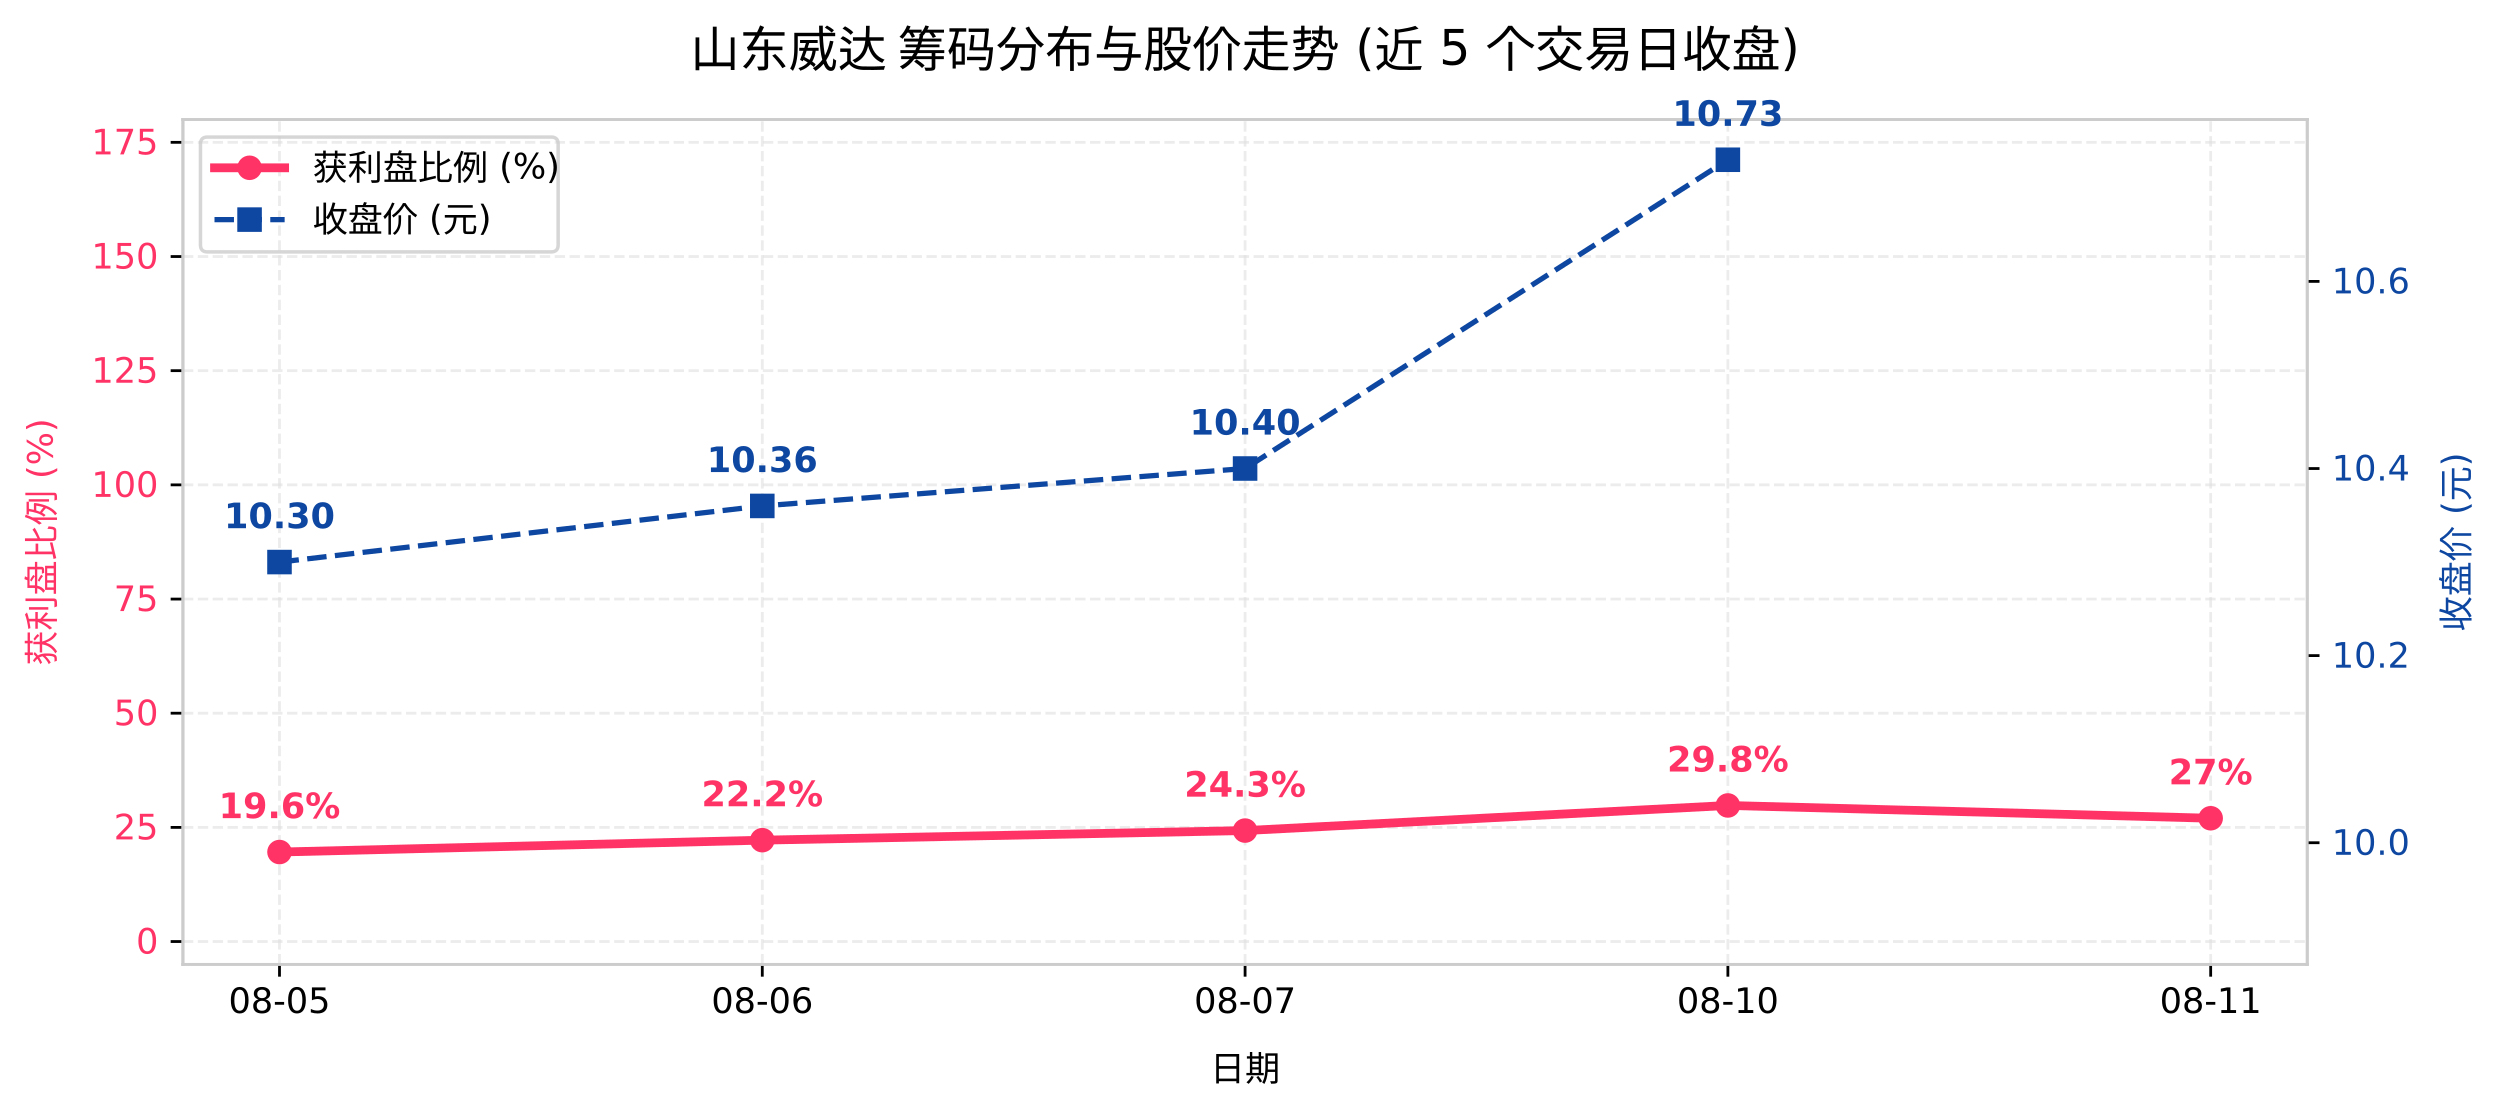
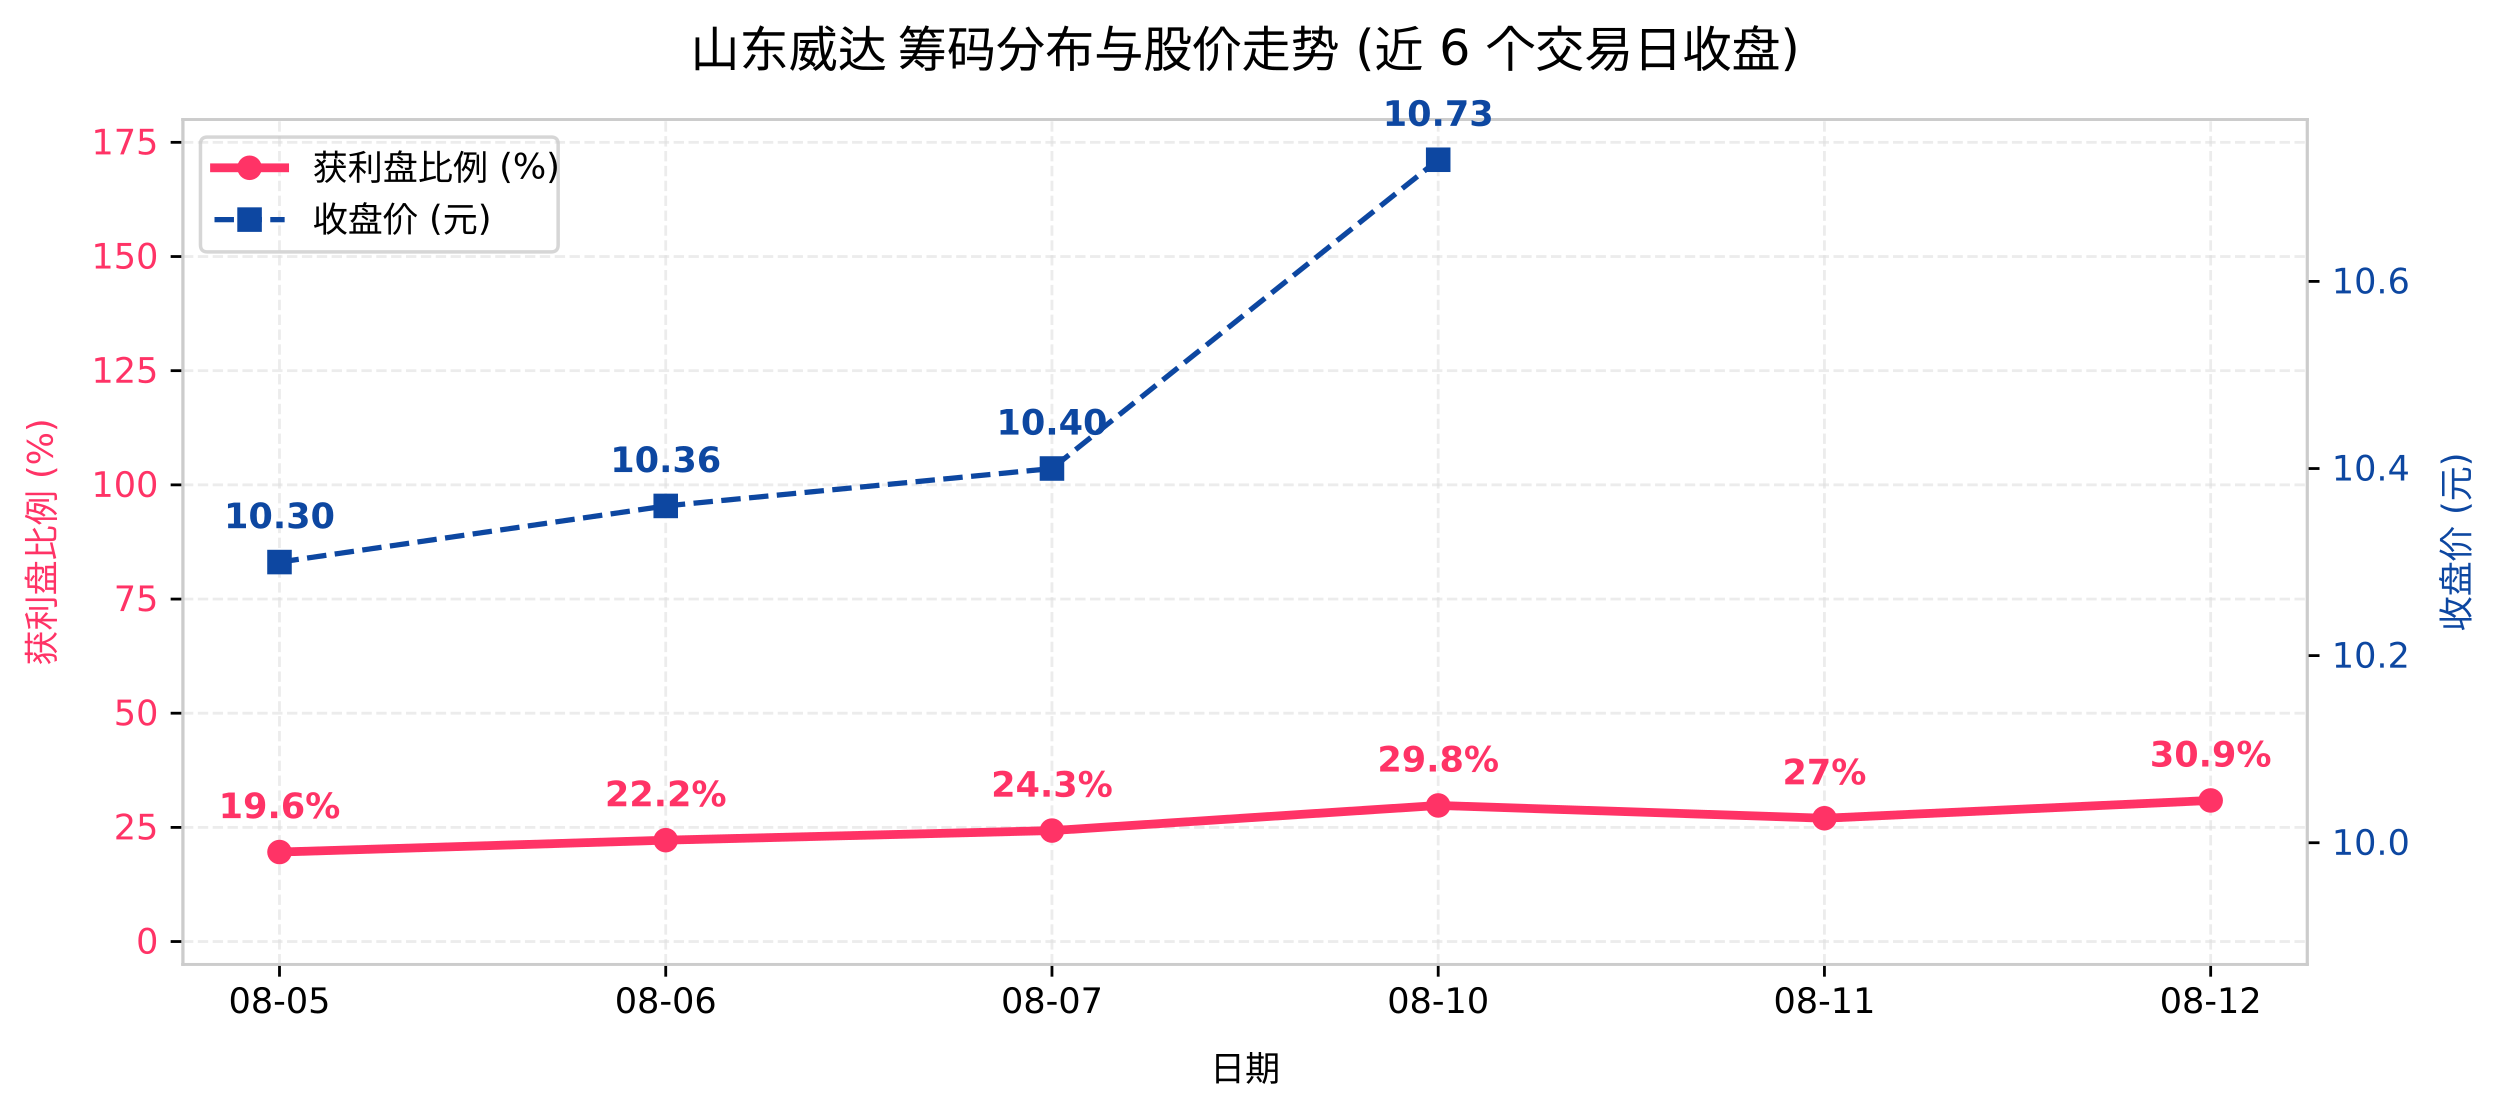
<svg xmlns="http://www.w3.org/2000/svg" xmlns:xlink="http://www.w3.org/1999/xlink" width="712.848pt" height="317.114pt" viewBox="0 0 712.848 317.114" version="1.1">
  <defs>
    <style type="text/css">*{stroke-linejoin: round; stroke-linecap: butt}</style>
  </defs>
  <g id="figure_1">
    <g id="patch_1">
      <path d="M 0 317.114  L 712.848 317.114  L 712.848 0  L 0 0  L 0 317.114  z " style="fill: none" />
    </g>
    <g id="axes_1">
      <g id="patch_2">
        <path d="M 52.163 274.983  L 657.883 274.983  L 657.883 34.08  L 52.163 34.08  L 52.163 274.983  z " style="fill: none" />
      </g>
      <g id="matplotlib.axis_1">
        <g id="xtick_1">
          <g id="line2d_1">
-             <path d="M 79.695 274.983  L 79.695 34.08  " clip-path="url(#p481dbd5dae)" style="fill: none; stroke-dasharray: 2.96,1.28; stroke-dashoffset: 0; stroke: #e0e0e0; stroke-opacity: 0.6; stroke-width: 0.8" />
+             <path d="M 79.695 274.983  L 79.695 34.08  " clip-path="url(#p63b650031f)" style="fill: none; stroke-dasharray: 2.96,1.28; stroke-dashoffset: 0; stroke: #e0e0e0; stroke-opacity: 0.6; stroke-width: 0.8" />
          </g>
          <g id="line2d_2">
            <defs>
-               <path id="mb1a5112ac7" d="M 0 0  L 0 3.5  " style="stroke: #000000; stroke-width: 0.8" />
+               <path id="m2353850b67" d="M 0 0  L 0 3.5  " style="stroke: #000000; stroke-width: 0.8" />
            </defs>
            <g>
-               <use xlink:href="#mb1a5112ac7" x="79.695" y="274.983" style="stroke: #000000; stroke-width: 0.8" />
+               <use xlink:href="#m2353850b67" x="79.695" y="274.983" style="stroke: #000000; stroke-width: 0.8" />
            </g>
          </g>
          <g id="text_1">
            <text style="font: 10px 'WenQuanYi Zen Hei', 'DejaVu Sans', 'Arial', sans-serif; text-anchor: middle" x="79.695" y="288.839" transform="rotate(-0 79.69523 288.8391)">08-05</text>
          </g>
        </g>
        <g id="xtick_2">
          <g id="line2d_3">
-             <path d="M 217.359 274.983  L 217.359 34.08  " clip-path="url(#p481dbd5dae)" style="fill: none; stroke-dasharray: 2.96,1.28; stroke-dashoffset: 0; stroke: #e0e0e0; stroke-opacity: 0.6; stroke-width: 0.8" />
+             <path d="M 189.826 274.983  L 189.826 34.08  " clip-path="url(#p63b650031f)" style="fill: none; stroke-dasharray: 2.96,1.28; stroke-dashoffset: 0; stroke: #e0e0e0; stroke-opacity: 0.6; stroke-width: 0.8" />
          </g>
          <g id="line2d_4">
            <g>
-               <use xlink:href="#mb1a5112ac7" x="217.359" y="274.983" style="stroke: #000000; stroke-width: 0.8" />
+               <use xlink:href="#m2353850b67" x="189.826" y="274.983" style="stroke: #000000; stroke-width: 0.8" />
            </g>
          </g>
          <g id="text_2">
-             <text style="font: 10px 'WenQuanYi Zen Hei', 'DejaVu Sans', 'Arial', sans-serif; text-anchor: middle" x="217.359" y="288.839" transform="rotate(-0 217.3589 288.8391)">08-06</text>
+             <text style="font: 10px 'WenQuanYi Zen Hei', 'DejaVu Sans', 'Arial', sans-serif; text-anchor: middle" x="189.826" y="288.839" transform="rotate(-0 189.8261 288.8391)">08-06</text>
          </g>
        </g>
        <g id="xtick_3">
          <g id="line2d_5">
-             <path d="M 355.022 274.983  L 355.022 34.08  " clip-path="url(#p481dbd5dae)" style="fill: none; stroke-dasharray: 2.96,1.28; stroke-dashoffset: 0; stroke: #e0e0e0; stroke-opacity: 0.6; stroke-width: 0.8" />
+             <path d="M 299.957 274.983  L 299.957 34.08  " clip-path="url(#p63b650031f)" style="fill: none; stroke-dasharray: 2.96,1.28; stroke-dashoffset: 0; stroke: #e0e0e0; stroke-opacity: 0.6; stroke-width: 0.8" />
          </g>
          <g id="line2d_6">
            <g>
-               <use xlink:href="#mb1a5112ac7" x="355.022" y="274.983" style="stroke: #000000; stroke-width: 0.8" />
+               <use xlink:href="#m2353850b67" x="299.957" y="274.983" style="stroke: #000000; stroke-width: 0.8" />
            </g>
          </g>
          <g id="text_3">
-             <text style="font: 10px 'WenQuanYi Zen Hei', 'DejaVu Sans', 'Arial', sans-serif; text-anchor: middle" x="355.022" y="288.839" transform="rotate(-0 355.0225 288.8391)">08-07</text>
+             <text style="font: 10px 'WenQuanYi Zen Hei', 'DejaVu Sans', 'Arial', sans-serif; text-anchor: middle" x="299.957" y="288.839" transform="rotate(-0 299.957 288.8391)">08-07</text>
          </g>
        </g>
        <g id="xtick_4">
          <g id="line2d_7">
-             <path d="M 492.686 274.983  L 492.686 34.08  " clip-path="url(#p481dbd5dae)" style="fill: none; stroke-dasharray: 2.96,1.28; stroke-dashoffset: 0; stroke: #e0e0e0; stroke-opacity: 0.6; stroke-width: 0.8" />
+             <path d="M 410.088 274.983  L 410.088 34.08  " clip-path="url(#p63b650031f)" style="fill: none; stroke-dasharray: 2.96,1.28; stroke-dashoffset: 0; stroke: #e0e0e0; stroke-opacity: 0.6; stroke-width: 0.8" />
          </g>
          <g id="line2d_8">
            <g>
-               <use xlink:href="#mb1a5112ac7" x="492.686" y="274.983" style="stroke: #000000; stroke-width: 0.8" />
+               <use xlink:href="#m2353850b67" x="410.088" y="274.983" style="stroke: #000000; stroke-width: 0.8" />
            </g>
          </g>
          <g id="text_4">
-             <text style="font: 10px 'WenQuanYi Zen Hei', 'DejaVu Sans', 'Arial', sans-serif; text-anchor: middle" x="492.686" y="288.839" transform="rotate(-0 492.6861 288.8391)">08-10</text>
+             <text style="font: 10px 'WenQuanYi Zen Hei', 'DejaVu Sans', 'Arial', sans-serif; text-anchor: middle" x="410.088" y="288.839" transform="rotate(-0 410.088 288.8391)">08-10</text>
          </g>
        </g>
        <g id="xtick_5">
          <g id="line2d_9">
-             <path d="M 630.35 274.983  L 630.35 34.08  " clip-path="url(#p481dbd5dae)" style="fill: none; stroke-dasharray: 2.96,1.28; stroke-dashoffset: 0; stroke: #e0e0e0; stroke-opacity: 0.6; stroke-width: 0.8" />
+             <path d="M 520.219 274.983  L 520.219 34.08  " clip-path="url(#p63b650031f)" style="fill: none; stroke-dasharray: 2.96,1.28; stroke-dashoffset: 0; stroke: #e0e0e0; stroke-opacity: 0.6; stroke-width: 0.8" />
          </g>
          <g id="line2d_10">
            <g>
-               <use xlink:href="#mb1a5112ac7" x="630.35" y="274.983" style="stroke: #000000; stroke-width: 0.8" />
+               <use xlink:href="#m2353850b67" x="520.219" y="274.983" style="stroke: #000000; stroke-width: 0.8" />
            </g>
          </g>
          <g id="text_5">
-             <text style="font: 10px 'WenQuanYi Zen Hei', 'DejaVu Sans', 'Arial', sans-serif; text-anchor: middle" x="630.35" y="288.839" transform="rotate(-0 630.3498 288.8391)">08-11</text>
-           </g>
-         </g>
-         <g id="text_6">
+             <text style="font: 10px 'WenQuanYi Zen Hei', 'DejaVu Sans', 'Arial', sans-serif; text-anchor: middle" x="520.219" y="288.839" transform="rotate(-0 520.2189 288.8391)">08-11</text>
+           </g>
+         </g>
+         <g id="xtick_6">
+           <g id="line2d_11">
+             <path d="M 630.35 274.983  L 630.35 34.08  " clip-path="url(#p63b650031f)" style="fill: none; stroke-dasharray: 2.96,1.28; stroke-dashoffset: 0; stroke: #e0e0e0; stroke-opacity: 0.6; stroke-width: 0.8" />
+           </g>
+           <g id="line2d_12">
+             <g>
+               <use xlink:href="#m2353850b67" x="630.35" y="274.983" style="stroke: #000000; stroke-width: 0.8" />
+             </g>
+           </g>
+           <g id="text_6">
+             <text style="font: 10px 'WenQuanYi Zen Hei', 'DejaVu Sans', 'Arial', sans-serif; text-anchor: middle" x="630.35" y="288.839" transform="rotate(-0 630.3498 288.8391)">08-12</text>
+           </g>
+         </g>
+         <g id="text_7">
          <text style="font: 10px 'WenQuanYi Zen Hei', 'DejaVu Sans', 'Arial', sans-serif; text-anchor: middle" x="355.022" y="308.253" transform="rotate(-0 355.0225 308.2531)">日期</text>
        </g>
      </g>
      <g id="matplotlib.axis_2">
        <g id="ytick_1">
-           <g id="line2d_11">
-             <path d="M 52.163 268.472  L 657.883 268.472  " clip-path="url(#p481dbd5dae)" style="fill: none; stroke-dasharray: 2.96,1.28; stroke-dashoffset: 0; stroke: #e0e0e0; stroke-opacity: 0.6; stroke-width: 0.8" />
-           </g>
-           <g id="line2d_12">
+           <g id="line2d_13">
+             <path d="M 52.163 268.472  L 657.883 268.472  " clip-path="url(#p63b650031f)" style="fill: none; stroke-dasharray: 2.96,1.28; stroke-dashoffset: 0; stroke: #e0e0e0; stroke-opacity: 0.6; stroke-width: 0.8" />
+           </g>
+           <g id="line2d_14">
            <defs>
-               <path id="ma42d5fa226" d="M 0 0  L -3.5 0  " style="stroke: #000000; stroke-width: 0.8" />
+               <path id="mdb243c0b4b" d="M 0 0  L -3.5 0  " style="stroke: #000000; stroke-width: 0.8" />
            </defs>
            <g>
-               <use xlink:href="#ma42d5fa226" x="52.163" y="268.472" style="stroke: #000000; stroke-width: 0.8" />
-             </g>
-           </g>
-           <g id="text_7">
+               <use xlink:href="#mdb243c0b4b" x="52.163" y="268.472" style="stroke: #000000; stroke-width: 0.8" />
+             </g>
+           </g>
+           <g id="text_8">
            <text style="fill: #ff3366; font: 10px 'WenQuanYi Zen Hei', 'DejaVu Sans', 'Arial', sans-serif; text-anchor: end" x="45.163" y="271.9" transform="rotate(-0 45.1625 271.9001)">0</text>
          </g>
        </g>
        <g id="ytick_2">
-           <g id="line2d_13">
-             <path d="M 52.163 235.918  L 657.883 235.918  " clip-path="url(#p481dbd5dae)" style="fill: none; stroke-dasharray: 2.96,1.28; stroke-dashoffset: 0; stroke: #e0e0e0; stroke-opacity: 0.6; stroke-width: 0.8" />
-           </g>
-           <g id="line2d_14">
-             <g>
-               <use xlink:href="#ma42d5fa226" x="52.163" y="235.918" style="stroke: #000000; stroke-width: 0.8" />
-             </g>
-           </g>
-           <g id="text_8">
+           <g id="line2d_15">
+             <path d="M 52.163 235.918  L 657.883 235.918  " clip-path="url(#p63b650031f)" style="fill: none; stroke-dasharray: 2.96,1.28; stroke-dashoffset: 0; stroke: #e0e0e0; stroke-opacity: 0.6; stroke-width: 0.8" />
+           </g>
+           <g id="line2d_16">
+             <g>
+               <use xlink:href="#mdb243c0b4b" x="52.163" y="235.918" style="stroke: #000000; stroke-width: 0.8" />
+             </g>
+           </g>
+           <g id="text_9">
            <text style="fill: #ff3366; font: 10px 'WenQuanYi Zen Hei', 'DejaVu Sans', 'Arial', sans-serif; text-anchor: end" x="45.163" y="239.346" transform="rotate(-0 45.1625 239.3457)">25</text>
          </g>
        </g>
        <g id="ytick_3">
-           <g id="line2d_15">
-             <path d="M 52.163 203.363  L 657.883 203.363  " clip-path="url(#p481dbd5dae)" style="fill: none; stroke-dasharray: 2.96,1.28; stroke-dashoffset: 0; stroke: #e0e0e0; stroke-opacity: 0.6; stroke-width: 0.8" />
-           </g>
-           <g id="line2d_16">
-             <g>
-               <use xlink:href="#ma42d5fa226" x="52.163" y="203.363" style="stroke: #000000; stroke-width: 0.8" />
-             </g>
-           </g>
-           <g id="text_9">
+           <g id="line2d_17">
+             <path d="M 52.163 203.363  L 657.883 203.363  " clip-path="url(#p63b650031f)" style="fill: none; stroke-dasharray: 2.96,1.28; stroke-dashoffset: 0; stroke: #e0e0e0; stroke-opacity: 0.6; stroke-width: 0.8" />
+           </g>
+           <g id="line2d_18">
+             <g>
+               <use xlink:href="#mdb243c0b4b" x="52.163" y="203.363" style="stroke: #000000; stroke-width: 0.8" />
+             </g>
+           </g>
+           <g id="text_10">
            <text style="fill: #ff3366; font: 10px 'WenQuanYi Zen Hei', 'DejaVu Sans', 'Arial', sans-serif; text-anchor: end" x="45.163" y="206.791" transform="rotate(-0 45.1625 206.7913)">50</text>
          </g>
        </g>
        <g id="ytick_4">
-           <g id="line2d_17">
-             <path d="M 52.163 170.809  L 657.883 170.809  " clip-path="url(#p481dbd5dae)" style="fill: none; stroke-dasharray: 2.96,1.28; stroke-dashoffset: 0; stroke: #e0e0e0; stroke-opacity: 0.6; stroke-width: 0.8" />
-           </g>
-           <g id="line2d_18">
-             <g>
-               <use xlink:href="#ma42d5fa226" x="52.163" y="170.809" style="stroke: #000000; stroke-width: 0.8" />
-             </g>
-           </g>
-           <g id="text_10">
+           <g id="line2d_19">
+             <path d="M 52.163 170.809  L 657.883 170.809  " clip-path="url(#p63b650031f)" style="fill: none; stroke-dasharray: 2.96,1.28; stroke-dashoffset: 0; stroke: #e0e0e0; stroke-opacity: 0.6; stroke-width: 0.8" />
+           </g>
+           <g id="line2d_20">
+             <g>
+               <use xlink:href="#mdb243c0b4b" x="52.163" y="170.809" style="stroke: #000000; stroke-width: 0.8" />
+             </g>
+           </g>
+           <g id="text_11">
            <text style="fill: #ff3366; font: 10px 'WenQuanYi Zen Hei', 'DejaVu Sans', 'Arial', sans-serif; text-anchor: end" x="45.163" y="174.237" transform="rotate(-0 45.1625 174.2369)">75</text>
          </g>
        </g>
        <g id="ytick_5">
-           <g id="line2d_19">
-             <path d="M 52.163 138.254  L 657.883 138.254  " clip-path="url(#p481dbd5dae)" style="fill: none; stroke-dasharray: 2.96,1.28; stroke-dashoffset: 0; stroke: #e0e0e0; stroke-opacity: 0.6; stroke-width: 0.8" />
-           </g>
-           <g id="line2d_20">
-             <g>
-               <use xlink:href="#ma42d5fa226" x="52.163" y="138.254" style="stroke: #000000; stroke-width: 0.8" />
-             </g>
-           </g>
-           <g id="text_11">
+           <g id="line2d_21">
+             <path d="M 52.163 138.254  L 657.883 138.254  " clip-path="url(#p63b650031f)" style="fill: none; stroke-dasharray: 2.96,1.28; stroke-dashoffset: 0; stroke: #e0e0e0; stroke-opacity: 0.6; stroke-width: 0.8" />
+           </g>
+           <g id="line2d_22">
+             <g>
+               <use xlink:href="#mdb243c0b4b" x="52.163" y="138.254" style="stroke: #000000; stroke-width: 0.8" />
+             </g>
+           </g>
+           <g id="text_12">
            <text style="fill: #ff3366; font: 10px 'WenQuanYi Zen Hei', 'DejaVu Sans', 'Arial', sans-serif; text-anchor: end" x="45.163" y="141.682" transform="rotate(-0 45.1625 141.6825)">100</text>
          </g>
        </g>
        <g id="ytick_6">
-           <g id="line2d_21">
-             <path d="M 52.163 105.7  L 657.883 105.7  " clip-path="url(#p481dbd5dae)" style="fill: none; stroke-dasharray: 2.96,1.28; stroke-dashoffset: 0; stroke: #e0e0e0; stroke-opacity: 0.6; stroke-width: 0.8" />
-           </g>
-           <g id="line2d_22">
-             <g>
-               <use xlink:href="#ma42d5fa226" x="52.163" y="105.7" style="stroke: #000000; stroke-width: 0.8" />
-             </g>
-           </g>
-           <g id="text_12">
+           <g id="line2d_23">
+             <path d="M 52.163 105.7  L 657.883 105.7  " clip-path="url(#p63b650031f)" style="fill: none; stroke-dasharray: 2.96,1.28; stroke-dashoffset: 0; stroke: #e0e0e0; stroke-opacity: 0.6; stroke-width: 0.8" />
+           </g>
+           <g id="line2d_24">
+             <g>
+               <use xlink:href="#mdb243c0b4b" x="52.163" y="105.7" style="stroke: #000000; stroke-width: 0.8" />
+             </g>
+           </g>
+           <g id="text_13">
            <text style="fill: #ff3366; font: 10px 'WenQuanYi Zen Hei', 'DejaVu Sans', 'Arial', sans-serif; text-anchor: end" x="45.163" y="109.128" transform="rotate(-0 45.1625 109.1281)">125</text>
          </g>
        </g>
        <g id="ytick_7">
-           <g id="line2d_23">
-             <path d="M 52.163 73.146  L 657.883 73.146  " clip-path="url(#p481dbd5dae)" style="fill: none; stroke-dasharray: 2.96,1.28; stroke-dashoffset: 0; stroke: #e0e0e0; stroke-opacity: 0.6; stroke-width: 0.8" />
-           </g>
-           <g id="line2d_24">
-             <g>
-               <use xlink:href="#ma42d5fa226" x="52.163" y="73.146" style="stroke: #000000; stroke-width: 0.8" />
-             </g>
-           </g>
-           <g id="text_13">
+           <g id="line2d_25">
+             <path d="M 52.163 73.146  L 657.883 73.146  " clip-path="url(#p63b650031f)" style="fill: none; stroke-dasharray: 2.96,1.28; stroke-dashoffset: 0; stroke: #e0e0e0; stroke-opacity: 0.6; stroke-width: 0.8" />
+           </g>
+           <g id="line2d_26">
+             <g>
+               <use xlink:href="#mdb243c0b4b" x="52.163" y="73.146" style="stroke: #000000; stroke-width: 0.8" />
+             </g>
+           </g>
+           <g id="text_14">
            <text style="fill: #ff3366; font: 10px 'WenQuanYi Zen Hei', 'DejaVu Sans', 'Arial', sans-serif; text-anchor: end" x="45.163" y="76.574" transform="rotate(-0 45.1625 76.57371)">150</text>
          </g>
        </g>
        <g id="ytick_8">
-           <g id="line2d_25">
-             <path d="M 52.163 40.591  L 657.883 40.591  " clip-path="url(#p481dbd5dae)" style="fill: none; stroke-dasharray: 2.96,1.28; stroke-dashoffset: 0; stroke: #e0e0e0; stroke-opacity: 0.6; stroke-width: 0.8" />
-           </g>
-           <g id="line2d_26">
-             <g>
-               <use xlink:href="#ma42d5fa226" x="52.163" y="40.591" style="stroke: #000000; stroke-width: 0.8" />
-             </g>
-           </g>
-           <g id="text_14">
+           <g id="line2d_27">
+             <path d="M 52.163 40.591  L 657.883 40.591  " clip-path="url(#p63b650031f)" style="fill: none; stroke-dasharray: 2.96,1.28; stroke-dashoffset: 0; stroke: #e0e0e0; stroke-opacity: 0.6; stroke-width: 0.8" />
+           </g>
+           <g id="line2d_28">
+             <g>
+               <use xlink:href="#mdb243c0b4b" x="52.163" y="40.591" style="stroke: #000000; stroke-width: 0.8" />
+             </g>
+           </g>
+           <g id="text_15">
            <text style="fill: #ff3366; font: 10px 'WenQuanYi Zen Hei', 'DejaVu Sans', 'Arial', sans-serif; text-anchor: end" x="45.163" y="44.019" transform="rotate(-0 45.1625 44.01932)">175</text>
          </g>
        </g>
-         <g id="text_15">
+         <g id="text_16">
          <text style="fill: #ff3366; font: 10px 'WenQuanYi Zen Hei', 'DejaVu Sans', 'Arial', sans-serif; text-anchor: middle" x="15.463" y="154.532" transform="rotate(-90 15.4625 154.5316)">获利盘比例 (%)</text>
        </g>
      </g>
-       <g id="line2d_27">
-         <path d="M 79.695 242.949  L 217.359 239.564  L 355.022 236.829  L 492.686 229.667  L 630.35 233.313  " clip-path="url(#p481dbd5dae)" style="fill: none; stroke: #ff3366; stroke-width: 2.5; stroke-linecap: square" />
+       <g id="line2d_29">
+         <path d="M 79.695 242.949  L 189.826 239.564  L 299.957 236.829  L 410.088 229.667  L 520.219 233.313  L 630.35 228.235  " clip-path="url(#p63b650031f)" style="fill: none; stroke: #ff3366; stroke-width: 2.5; stroke-linecap: square" />
        <defs>
-           <path id="m1451a04b57" d="M 0 3  C 0.796 3 1.559 2.684 2.121 2.121  C 2.684 1.559 3 0.796 3 0  C 3 -0.796 2.684 -1.559 2.121 -2.121  C 1.559 -2.684 0.796 -3 0 -3  C -0.796 -3 -1.559 -2.684 -2.121 -2.121  C -2.684 -1.559 -3 -0.796 -3 0  C -3 0.796 -2.684 1.559 -2.121 2.121  C -1.559 2.684 -0.796 3 0 3  z " style="stroke: #ff3366" />
+           <path id="m71047d682a" d="M 0 3  C 0.796 3 1.559 2.684 2.121 2.121  C 2.684 1.559 3 0.796 3 0  C 3 -0.796 2.684 -1.559 2.121 -2.121  C 1.559 -2.684 0.796 -3 0 -3  C -0.796 -3 -1.559 -2.684 -2.121 -2.121  C -2.684 -1.559 -3 -0.796 -3 0  C -3 0.796 -2.684 1.559 -2.121 2.121  C -1.559 2.684 -0.796 3 0 3  z " style="stroke: #ff3366" />
        </defs>
-         <g clip-path="url(#p481dbd5dae)">
-           <use xlink:href="#m1451a04b57" x="79.695" y="242.949" style="fill: #ff3366; stroke: #ff3366" />
-           <use xlink:href="#m1451a04b57" x="217.359" y="239.564" style="fill: #ff3366; stroke: #ff3366" />
-           <use xlink:href="#m1451a04b57" x="355.022" y="236.829" style="fill: #ff3366; stroke: #ff3366" />
-           <use xlink:href="#m1451a04b57" x="492.686" y="229.667" style="fill: #ff3366; stroke: #ff3366" />
-           <use xlink:href="#m1451a04b57" x="630.35" y="233.313" style="fill: #ff3366; stroke: #ff3366" />
+         <g clip-path="url(#p63b650031f)">
+           <use xlink:href="#m71047d682a" x="79.695" y="242.949" style="fill: #ff3366; stroke: #ff3366" />
+           <use xlink:href="#m71047d682a" x="189.826" y="239.564" style="fill: #ff3366; stroke: #ff3366" />
+           <use xlink:href="#m71047d682a" x="299.957" y="236.829" style="fill: #ff3366; stroke: #ff3366" />
+           <use xlink:href="#m71047d682a" x="410.088" y="229.667" style="fill: #ff3366; stroke: #ff3366" />
+           <use xlink:href="#m71047d682a" x="520.219" y="233.313" style="fill: #ff3366; stroke: #ff3366" />
+           <use xlink:href="#m71047d682a" x="630.35" y="228.235" style="fill: #ff3366; stroke: #ff3366" />
        </g>
      </g>
      <g id="patch_3">
        <path d="M 52.163 274.983  L 52.163 34.08  " style="fill: none; stroke: #cccccc; stroke-width: 0.8; stroke-linejoin: miter; stroke-linecap: square" />
      </g>
      <g id="patch_4">
        <path d="M 657.883 274.983  L 657.883 34.08  " style="fill: none; stroke: #cccccc; stroke-width: 0.8; stroke-linejoin: miter; stroke-linecap: square" />
      </g>
      <g id="patch_5">
        <path d="M 52.163 274.983  L 657.883 274.983  " style="fill: none; stroke: #cccccc; stroke-width: 0.8; stroke-linejoin: miter; stroke-linecap: square" />
      </g>
      <g id="patch_6">
        <path d="M 52.163 34.08  L 657.883 34.08  " style="fill: none; stroke: #cccccc; stroke-width: 0.8; stroke-linejoin: miter; stroke-linecap: square" />
      </g>
-       <g id="text_16">
+       <g id="text_17">
        <text style="fill: #ff3366; font: 700 10px 'WenQuanYi Zen Hei', 'DejaVu Sans', 'Arial', sans-serif; text-anchor: middle" x="79.695" y="233.288" transform="rotate(-0 79.69523 233.2884)">19.6%</text>
      </g>
-       <g id="text_17">
-         <text style="fill: #ff3366; font: 700 10px 'WenQuanYi Zen Hei', 'DejaVu Sans', 'Arial', sans-serif; text-anchor: middle" x="217.359" y="229.903" transform="rotate(-0 217.3589 229.9027)">22.2%</text>
-       </g>
      <g id="text_18">
-         <text style="fill: #ff3366; font: 700 10px 'WenQuanYi Zen Hei', 'DejaVu Sans', 'Arial', sans-serif; text-anchor: middle" x="355.022" y="227.168" transform="rotate(-0 355.0225 227.1681)">24.3%</text>
+         <text style="fill: #ff3366; font: 700 10px 'WenQuanYi Zen Hei', 'DejaVu Sans', 'Arial', sans-serif; text-anchor: middle" x="189.826" y="229.903" transform="rotate(-0 189.8261 229.9027)">22.2%</text>
      </g>
      <g id="text_19">
-         <text style="fill: #ff3366; font: 700 10px 'WenQuanYi Zen Hei', 'DejaVu Sans', 'Arial', sans-serif; text-anchor: middle" x="492.686" y="220.006" transform="rotate(-0 492.6861 220.0062)">29.8%</text>
+         <text style="fill: #ff3366; font: 700 10px 'WenQuanYi Zen Hei', 'DejaVu Sans', 'Arial', sans-serif; text-anchor: middle" x="299.957" y="227.168" transform="rotate(-0 299.957 227.1681)">24.3%</text>
      </g>
      <g id="text_20">
-         <text style="fill: #ff3366; font: 700 10px 'WenQuanYi Zen Hei', 'DejaVu Sans', 'Arial', sans-serif; text-anchor: middle" x="630.35" y="223.652" transform="rotate(-0 630.3498 223.6523)">27%</text>
+         <text style="fill: #ff3366; font: 700 10px 'WenQuanYi Zen Hei', 'DejaVu Sans', 'Arial', sans-serif; text-anchor: middle" x="410.088" y="220.006" transform="rotate(-0 410.088 220.0062)">29.8%</text>
+       </g>
+       <g id="text_21">
+         <text style="fill: #ff3366; font: 700 10px 'WenQuanYi Zen Hei', 'DejaVu Sans', 'Arial', sans-serif; text-anchor: middle" x="520.219" y="223.652" transform="rotate(-0 520.2189 223.6523)">27%</text>
+       </g>
+       <g id="text_22">
+         <text style="fill: #ff3366; font: 700 10px 'WenQuanYi Zen Hei', 'DejaVu Sans', 'Arial', sans-serif; text-anchor: middle" x="630.35" y="218.574" transform="rotate(-0 630.3498 218.5738)">30.9%</text>
      </g>
      <g id="legend_1">
        <g id="patch_7">
          <path d="M 59.163 71.829  L 157.15 71.829  Q 159.15 71.829 159.15 69.829  L 159.15 41.08  Q 159.15 39.08 157.15 39.08  L 59.163 39.08  Q 57.163 39.08 57.163 41.08  L 57.163 69.829  Q 57.163 71.829 59.163 71.829  L 59.163 71.829  z " style="fill: none; opacity: 0.8; stroke: #cccccc; stroke-linejoin: miter" />
        </g>
-         <g id="line2d_28">
+         <g id="line2d_30">
          <path d="M 61.163 47.843  L 71.162 47.843  L 81.162 47.843  " style="fill: none; stroke: #ff3366; stroke-width: 2.5; stroke-linecap: square" />
          <g>
-             <use xlink:href="#m1451a04b57" x="71.162" y="47.843" style="fill: #ff3366; stroke: #ff3366" />
-           </g>
-         </g>
-         <g id="text_21">
+             <use xlink:href="#m71047d682a" x="71.162" y="47.843" style="fill: #ff3366; stroke: #ff3366" />
+           </g>
+         </g>
+         <g id="text_23">
          <text style="font: 10px 'WenQuanYi Zen Hei', 'DejaVu Sans', 'Arial', sans-serif; text-anchor: start" x="89.162" y="51.343" transform="rotate(-0 89.1625 51.34281)">获利盘比例 (%)</text>
        </g>
-         <g id="line2d_29">
+         <g id="line2d_31">
          <path d="M 61.163 62.619  L 71.162 62.619  L 81.162 62.619  " style="fill: none; stroke-dasharray: 5.55,2.4; stroke-dashoffset: 0; stroke: #0d47a1; stroke-width: 1.5" />
          <defs>
-             <path id="m58ae5aaee4" d="M -3 3  L 3 3  L 3 -3  L -3 -3  z " style="stroke: #0d47a1; stroke-linejoin: miter" />
+             <path id="m715d2b4cc0" d="M -3 3  L 3 3  L 3 -3  L -3 -3  z " style="stroke: #0d47a1; stroke-linejoin: miter" />
          </defs>
          <g>
-             <use xlink:href="#m58ae5aaee4" x="71.162" y="62.619" style="fill: #0d47a1; stroke: #0d47a1; stroke-linejoin: miter" />
-           </g>
-         </g>
-         <g id="text_22">
+             <use xlink:href="#m715d2b4cc0" x="71.162" y="62.619" style="fill: #0d47a1; stroke: #0d47a1; stroke-linejoin: miter" />
+           </g>
+         </g>
+         <g id="text_24">
          <text style="font: 10px 'WenQuanYi Zen Hei', 'DejaVu Sans', 'Arial', sans-serif; text-anchor: start" x="89.162" y="66.119" transform="rotate(-0 89.1625 66.11938)">收盘价 (元)</text>
        </g>
      </g>
    </g>
    <g id="axes_2">
      <g id="matplotlib.axis_3">
        <g id="ytick_9">
-           <g id="line2d_30">
+           <g id="line2d_32">
            <defs>
-               <path id="m7962339549" d="M 0 0  L 3.5 0  " style="stroke: #000000; stroke-width: 0.8" />
+               <path id="meae1dde068" d="M 0 0  L 3.5 0  " style="stroke: #000000; stroke-width: 0.8" />
            </defs>
            <g>
-               <use xlink:href="#m7962339549" x="657.883" y="240.301" style="stroke: #000000; stroke-width: 0.8" />
-             </g>
-           </g>
-           <g id="text_23">
+               <use xlink:href="#meae1dde068" x="657.883" y="240.301" style="stroke: #000000; stroke-width: 0.8" />
+             </g>
+           </g>
+           <g id="text_25">
            <text style="fill: #0d47a1; font: 10px 'WenQuanYi Zen Hei', 'DejaVu Sans', 'Arial', sans-serif; text-anchor: start" x="664.883" y="243.73" transform="rotate(-0 664.8825 243.7295)">10.0</text>
          </g>
        </g>
        <g id="ytick_10">
-           <g id="line2d_31">
-             <g>
-               <use xlink:href="#m7962339549" x="657.883" y="186.945" style="stroke: #000000; stroke-width: 0.8" />
-             </g>
-           </g>
-           <g id="text_24">
+           <g id="line2d_33">
+             <g>
+               <use xlink:href="#meae1dde068" x="657.883" y="186.945" style="stroke: #000000; stroke-width: 0.8" />
+             </g>
+           </g>
+           <g id="text_26">
            <text style="fill: #0d47a1; font: 10px 'WenQuanYi Zen Hei', 'DejaVu Sans', 'Arial', sans-serif; text-anchor: start" x="664.883" y="190.373" transform="rotate(-0 664.8825 190.3735)">10.2</text>
          </g>
        </g>
        <g id="ytick_11">
-           <g id="line2d_32">
-             <g>
-               <use xlink:href="#m7962339549" x="657.883" y="133.589" style="stroke: #000000; stroke-width: 0.8" />
-             </g>
-           </g>
-           <g id="text_25">
+           <g id="line2d_34">
+             <g>
+               <use xlink:href="#meae1dde068" x="657.883" y="133.589" style="stroke: #000000; stroke-width: 0.8" />
+             </g>
+           </g>
+           <g id="text_27">
            <text style="fill: #0d47a1; font: 10px 'WenQuanYi Zen Hei', 'DejaVu Sans', 'Arial', sans-serif; text-anchor: start" x="664.883" y="137.017" transform="rotate(-0 664.8825 137.0174)">10.4</text>
          </g>
        </g>
        <g id="ytick_12">
-           <g id="line2d_33">
-             <g>
-               <use xlink:href="#m7962339549" x="657.883" y="80.233" style="stroke: #000000; stroke-width: 0.8" />
-             </g>
-           </g>
-           <g id="text_26">
+           <g id="line2d_35">
+             <g>
+               <use xlink:href="#meae1dde068" x="657.883" y="80.233" style="stroke: #000000; stroke-width: 0.8" />
+             </g>
+           </g>
+           <g id="text_28">
            <text style="fill: #0d47a1; font: 10px 'WenQuanYi Zen Hei', 'DejaVu Sans', 'Arial', sans-serif; text-anchor: start" x="664.883" y="83.661" transform="rotate(-0 664.8825 83.66141)">10.6</text>
          </g>
        </g>
-         <g id="text_27">
+         <g id="text_29">
          <text style="fill: #0d47a1; font: 10px 'WenQuanYi Zen Hei', 'DejaVu Sans', 'Arial', sans-serif; text-anchor: middle" x="703.939" y="154.532" transform="rotate(-90 703.9388 154.5316)">收盘价 (元)</text>
        </g>
      </g>
-       <g id="line2d_34">
-         <path d="M 79.695 160.267  L 217.359 144.261  L 355.022 133.589  L 492.686 45.552  " clip-path="url(#p481dbd5dae)" style="fill: none; stroke-dasharray: 5.55,2.4; stroke-dashoffset: 0; stroke: #0d47a1; stroke-width: 1.5" />
-         <g clip-path="url(#p481dbd5dae)">
-           <use xlink:href="#m58ae5aaee4" x="79.695" y="160.267" style="fill: #0d47a1; stroke: #0d47a1; stroke-linejoin: miter" />
-           <use xlink:href="#m58ae5aaee4" x="217.359" y="144.261" style="fill: #0d47a1; stroke: #0d47a1; stroke-linejoin: miter" />
-           <use xlink:href="#m58ae5aaee4" x="355.022" y="133.589" style="fill: #0d47a1; stroke: #0d47a1; stroke-linejoin: miter" />
-           <use xlink:href="#m58ae5aaee4" x="492.686" y="45.552" style="fill: #0d47a1; stroke: #0d47a1; stroke-linejoin: miter" />
+       <g id="line2d_36">
+         <path d="M 79.695 160.267  L 189.826 144.261  L 299.957 133.589  L 410.088 45.552  " clip-path="url(#p63b650031f)" style="fill: none; stroke-dasharray: 5.55,2.4; stroke-dashoffset: 0; stroke: #0d47a1; stroke-width: 1.5" />
+         <g clip-path="url(#p63b650031f)">
+           <use xlink:href="#m715d2b4cc0" x="79.695" y="160.267" style="fill: #0d47a1; stroke: #0d47a1; stroke-linejoin: miter" />
+           <use xlink:href="#m715d2b4cc0" x="189.826" y="144.261" style="fill: #0d47a1; stroke: #0d47a1; stroke-linejoin: miter" />
+           <use xlink:href="#m715d2b4cc0" x="299.957" y="133.589" style="fill: #0d47a1; stroke: #0d47a1; stroke-linejoin: miter" />
+           <use xlink:href="#m715d2b4cc0" x="410.088" y="45.552" style="fill: #0d47a1; stroke: #0d47a1; stroke-linejoin: miter" />
        </g>
      </g>
      <g id="patch_8">
        <path d="M 52.163 274.983  L 52.163 34.08  " style="fill: none; stroke: #cccccc; stroke-width: 0.8; stroke-linejoin: miter; stroke-linecap: square" />
      </g>
      <g id="patch_9">
        <path d="M 657.883 274.983  L 657.883 34.08  " style="fill: none; stroke: #cccccc; stroke-width: 0.8; stroke-linejoin: miter; stroke-linecap: square" />
      </g>
      <g id="patch_10">
        <path d="M 52.163 274.983  L 657.883 274.983  " style="fill: none; stroke: #cccccc; stroke-width: 0.8; stroke-linejoin: miter; stroke-linecap: square" />
      </g>
      <g id="patch_11">
        <path d="M 52.163 34.08  L 657.883 34.08  " style="fill: none; stroke: #cccccc; stroke-width: 0.8; stroke-linejoin: miter; stroke-linecap: square" />
      </g>
-       <g id="text_28">
+       <g id="text_30">
        <text style="fill: #0d47a1; font: 700 10px 'WenQuanYi Zen Hei', 'DejaVu Sans', 'Arial', sans-serif; text-anchor: middle" x="79.695" y="150.606" transform="rotate(-0 79.69523 150.6064)">10.30</text>
      </g>
-       <g id="text_29">
-         <text style="fill: #0d47a1; font: 700 10px 'WenQuanYi Zen Hei', 'DejaVu Sans', 'Arial', sans-serif; text-anchor: middle" x="217.359" y="134.6" transform="rotate(-0 217.3589 134.5996)">10.36</text>
-       </g>
-       <g id="text_30">
-         <text style="fill: #0d47a1; font: 700 10px 'WenQuanYi Zen Hei', 'DejaVu Sans', 'Arial', sans-serif; text-anchor: middle" x="355.022" y="123.928" transform="rotate(-0 355.0225 123.9284)">10.40</text>
-       </g>
      <g id="text_31">
-         <text style="fill: #0d47a1; font: 700 10px 'WenQuanYi Zen Hei', 'DejaVu Sans', 'Arial', sans-serif; text-anchor: middle" x="492.686" y="35.891" transform="rotate(-0 492.6861 35.89092)">10.73</text>
+         <text style="fill: #0d47a1; font: 700 10px 'WenQuanYi Zen Hei', 'DejaVu Sans', 'Arial', sans-serif; text-anchor: middle" x="189.826" y="134.6" transform="rotate(-0 189.8261 134.5996)">10.36</text>
      </g>
      <g id="text_32">
-         <text style="font: 14px 'WenQuanYi Zen Hei', 'DejaVu Sans', 'Arial', sans-serif; text-anchor: middle" x="355.022" y="19.08" transform="rotate(-0 355.0225 19.08031)">山东威达 筹码分布与股价走势 (近 5 个交易日收盘)</text>
+         <text style="fill: #0d47a1; font: 700 10px 'WenQuanYi Zen Hei', 'DejaVu Sans', 'Arial', sans-serif; text-anchor: middle" x="299.957" y="123.928" transform="rotate(-0 299.957 123.9284)">10.40</text>
+       </g>
+       <g id="text_33">
+         <text style="fill: #0d47a1; font: 700 10px 'WenQuanYi Zen Hei', 'DejaVu Sans', 'Arial', sans-serif; text-anchor: middle" x="410.088" y="35.891" transform="rotate(-0 410.088 35.89092)">10.73</text>
+       </g>
+       <g id="text_34">
+         <text style="font: 14px 'WenQuanYi Zen Hei', 'DejaVu Sans', 'Arial', sans-serif; text-anchor: middle" x="355.022" y="19.08" transform="rotate(-0 355.0225 19.08031)">山东威达 筹码分布与股价走势 (近 6 个交易日收盘)</text>
      </g>
    </g>
  </g>
  <defs>
-     <clipPath id="p481dbd5dae">
+     <clipPath id="p63b650031f">
      <rect x="52.163" y="34.08" width="605.72" height="240.903" />
    </clipPath>
  </defs>
</svg>
